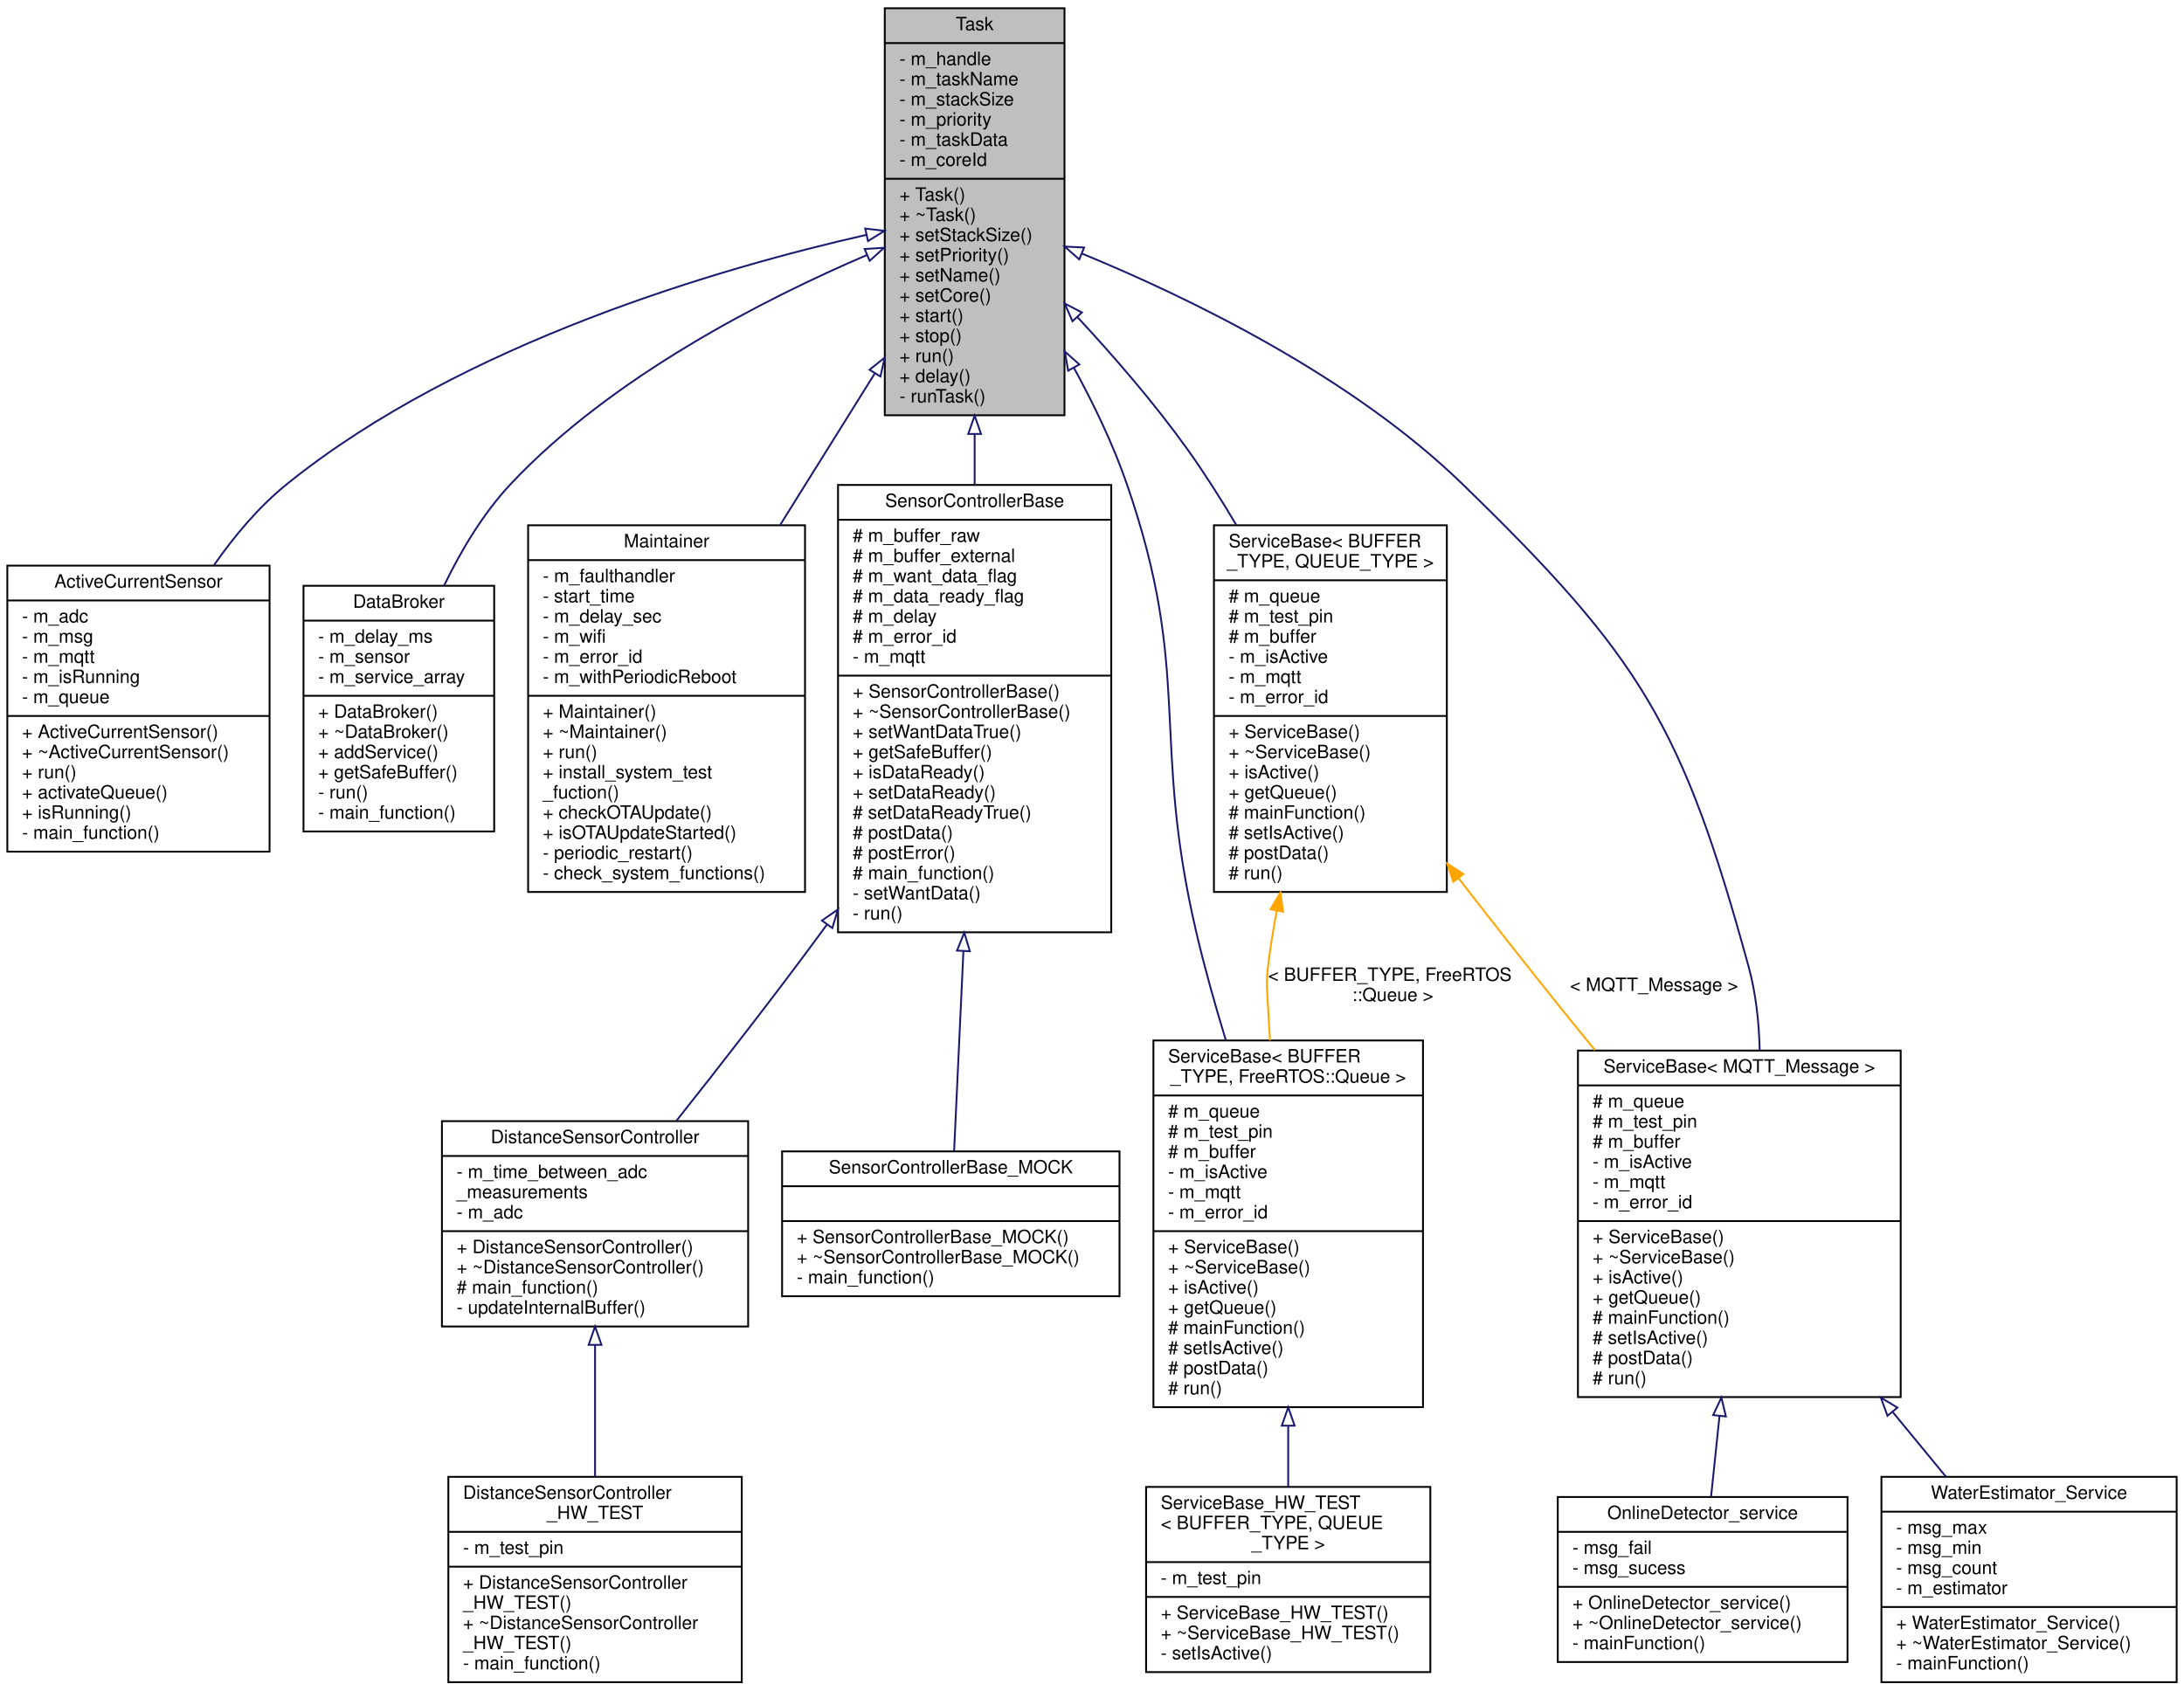
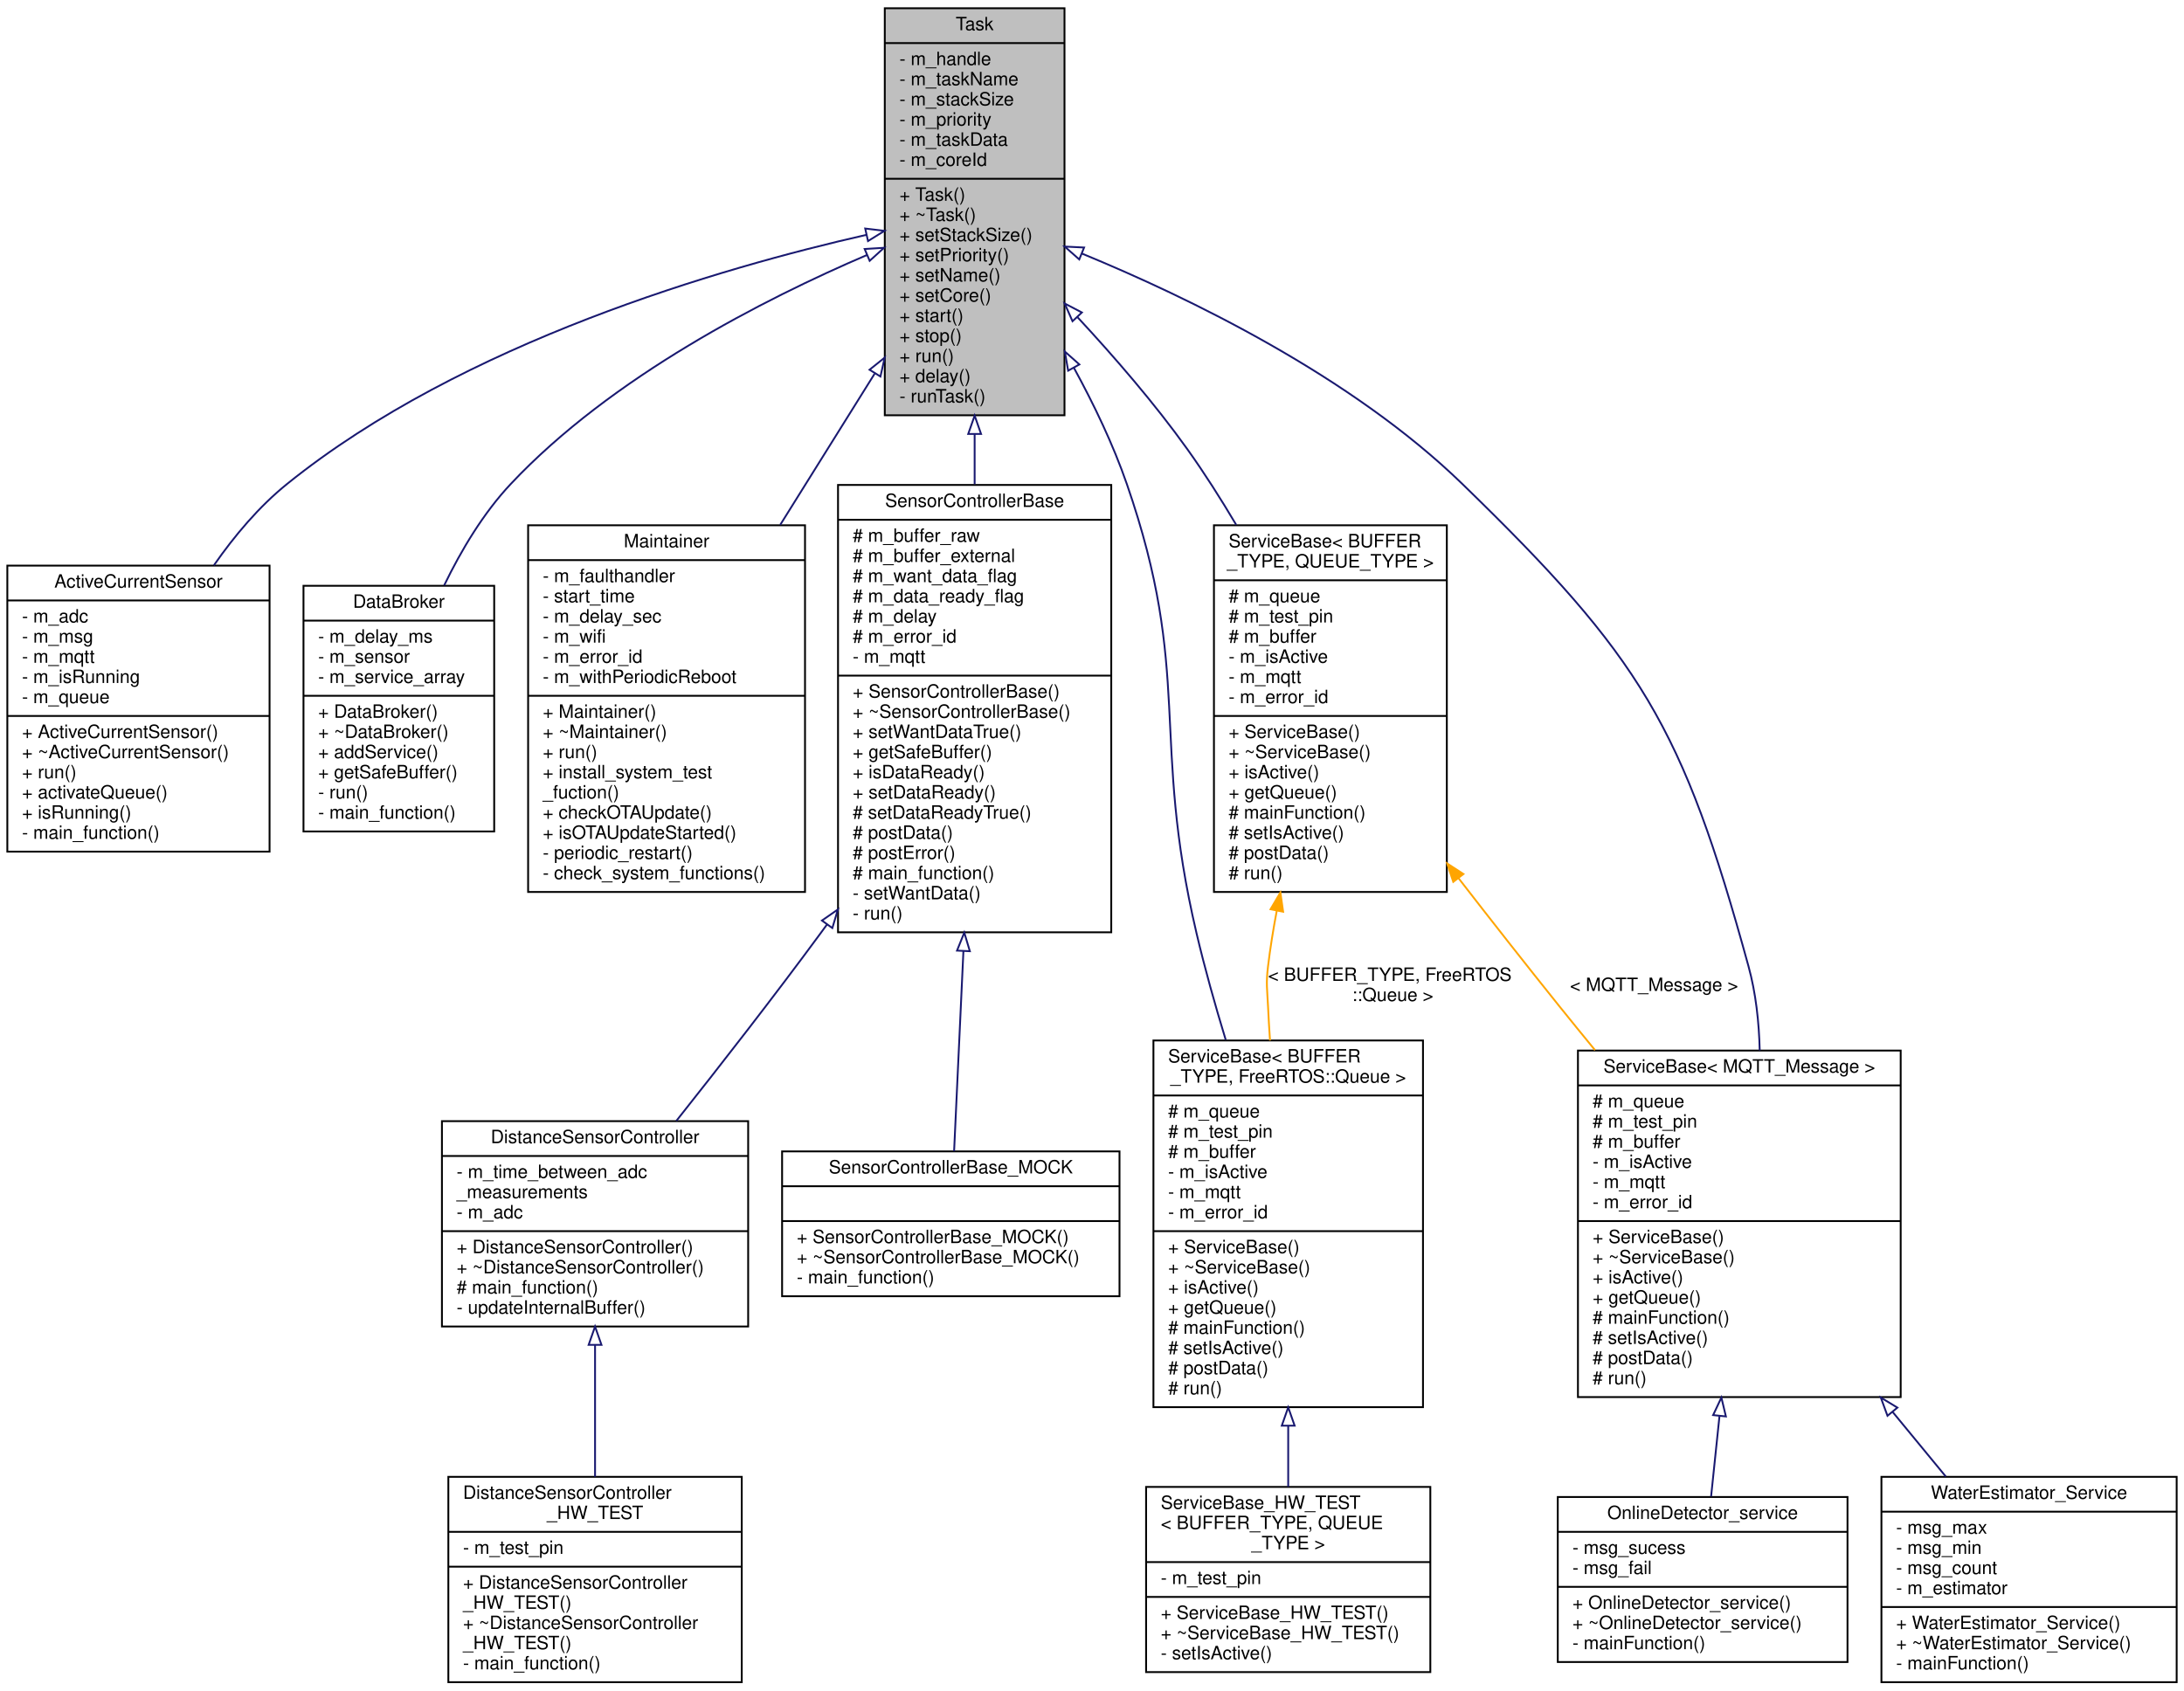
<svg xmlns="http://www.w3.org/2000/svg" xmlns:xlink="http://www.w3.org/1999/xlink" width="1191pt" height="922pt" viewBox="0.00 0.00 1191.00 922.00">
  <g id="graph0" class="graph" transform="scale(1 1) rotate(0) translate(4 918)">
    <g id="node1" class="node">
      <g id="a_node1">
        <a xlink:title="Encapsulate a runnable task.">
          <polygon fill="#bfbfbf" stroke="black" points="478.5,-691.5 478.5,-913.5 576.5,-913.5 576.5,-691.5 478.5,-691.5" />
          <text text-anchor="middle" x="527.5" y="-901.5" font-family="Helvetica,sans-Serif" font-size="10.00">Task</text>
          <polyline fill="none" stroke="black" points="478.5,-894.5 576.5,-894.5 " />
          <text text-anchor="start" x="486.5" y="-882.5" font-family="Helvetica,sans-Serif" font-size="10.00">- m_handle</text>
          <text text-anchor="start" x="486.5" y="-871.5" font-family="Helvetica,sans-Serif" font-size="10.00">- m_taskName</text>
          <text text-anchor="start" x="486.5" y="-860.5" font-family="Helvetica,sans-Serif" font-size="10.00">- m_stackSize</text>
          <text text-anchor="start" x="486.5" y="-849.5" font-family="Helvetica,sans-Serif" font-size="10.00">- m_priority</text>
          <text text-anchor="start" x="486.5" y="-838.5" font-family="Helvetica,sans-Serif" font-size="10.00">- m_taskData</text>
          <text text-anchor="start" x="486.5" y="-827.5" font-family="Helvetica,sans-Serif" font-size="10.00">- m_coreId</text>
          <polyline fill="none" stroke="black" points="478.5,-820.5 576.5,-820.5 " />
          <text text-anchor="start" x="486.5" y="-808.5" font-family="Helvetica,sans-Serif" font-size="10.00">+ Task()</text>
          <text text-anchor="start" x="486.5" y="-797.5" font-family="Helvetica,sans-Serif" font-size="10.00">+ ~Task()</text>
          <text text-anchor="start" x="486.5" y="-786.5" font-family="Helvetica,sans-Serif" font-size="10.00">+ setStackSize()</text>
          <text text-anchor="start" x="486.5" y="-775.5" font-family="Helvetica,sans-Serif" font-size="10.00">+ setPriority()</text>
          <text text-anchor="start" x="486.5" y="-764.5" font-family="Helvetica,sans-Serif" font-size="10.00">+ setName()</text>
          <text text-anchor="start" x="486.5" y="-753.5" font-family="Helvetica,sans-Serif" font-size="10.00">+ setCore()</text>
          <text text-anchor="start" x="486.5" y="-742.5" font-family="Helvetica,sans-Serif" font-size="10.00">+ start()</text>
          <text text-anchor="start" x="486.5" y="-731.5" font-family="Helvetica,sans-Serif" font-size="10.00">+ stop()</text>
          <text text-anchor="start" x="486.5" y="-720.5" font-family="Helvetica,sans-Serif" font-size="10.00">+ run()</text>
          <text text-anchor="start" x="486.5" y="-709.5" font-family="Helvetica,sans-Serif" font-size="10.00">+ delay()</text>
          <text text-anchor="start" x="486.5" y="-698.5" font-family="Helvetica,sans-Serif" font-size="10.00">- runTask()</text>
        </a>
      </g>
    </g>
    <g id="node2" class="node">
      <g id="a_node2">
        <a xlink:href="../../d6/da0/class_active_current_sensor.html" target="_top" xlink:title=" ">
          <polygon fill="none" stroke="black" points="0,-453.5 0,-609.5 143,-609.5 143,-453.5 0,-453.5" />
          <text text-anchor="middle" x="71.5" y="-597.5" font-family="Helvetica,sans-Serif" font-size="10.00">ActiveCurrentSensor</text>
          <polyline fill="none" stroke="black" points="0,-590.5 143,-590.5 " />
          <text text-anchor="start" x="8" y="-578.5" font-family="Helvetica,sans-Serif" font-size="10.00">- m_adc</text>
          <text text-anchor="start" x="8" y="-567.5" font-family="Helvetica,sans-Serif" font-size="10.00">- m_msg</text>
          <text text-anchor="start" x="8" y="-556.5" font-family="Helvetica,sans-Serif" font-size="10.00">- m_mqtt</text>
          <text text-anchor="start" x="8" y="-545.5" font-family="Helvetica,sans-Serif" font-size="10.00">- m_isRunning</text>
          <text text-anchor="start" x="8" y="-534.5" font-family="Helvetica,sans-Serif" font-size="10.00">- m_queue</text>
          <polyline fill="none" stroke="black" points="0,-527.5 143,-527.5 " />
          <text text-anchor="start" x="8" y="-515.5" font-family="Helvetica,sans-Serif" font-size="10.00">+ ActiveCurrentSensor()</text>
          <text text-anchor="start" x="8" y="-504.5" font-family="Helvetica,sans-Serif" font-size="10.00">+ ~ActiveCurrentSensor()</text>
          <text text-anchor="start" x="8" y="-493.5" font-family="Helvetica,sans-Serif" font-size="10.00">+ run()</text>
          <text text-anchor="start" x="8" y="-482.5" font-family="Helvetica,sans-Serif" font-size="10.00">+ activateQueue()</text>
          <text text-anchor="start" x="8" y="-471.5" font-family="Helvetica,sans-Serif" font-size="10.00">+ isRunning()</text>
          <text text-anchor="start" x="8" y="-460.5" font-family="Helvetica,sans-Serif" font-size="10.00">- main_function()</text>
        </a>
      </g>
    </g>
    <g id="edge1" class="edge">
      <path fill="none" stroke="midnightblue" d="M468.57,-789.93C389.6,-772.02 248.32,-731.29 152.5,-654 137.31,-641.74 123.92,-625.87 112.64,-609.66" />
      <polygon fill="none" stroke="midnightblue" points="467.83,-793.35 478.35,-792.1 469.35,-786.52 467.83,-793.35" />
    </g>
    <g id="node3" class="node">
      <g id="a_node3">
        <a xlink:href="../../d9/db3/class_data_broker.html" target="_top" xlink:title=" ">
          <polygon fill="none" stroke="black" points="161.5,-464.5 161.5,-598.5 265.5,-598.5 265.5,-464.5 161.5,-464.5" />
          <text text-anchor="middle" x="213.5" y="-586.5" font-family="Helvetica,sans-Serif" font-size="10.00">DataBroker</text>
          <polyline fill="none" stroke="black" points="161.5,-579.5 265.5,-579.5 " />
          <text text-anchor="start" x="169.5" y="-567.5" font-family="Helvetica,sans-Serif" font-size="10.00">- m_delay_ms</text>
          <text text-anchor="start" x="169.5" y="-556.5" font-family="Helvetica,sans-Serif" font-size="10.00">- m_sensor</text>
          <text text-anchor="start" x="169.5" y="-545.5" font-family="Helvetica,sans-Serif" font-size="10.00">- m_service_array</text>
          <polyline fill="none" stroke="black" points="161.5,-538.5 265.5,-538.5 " />
          <text text-anchor="start" x="169.5" y="-526.5" font-family="Helvetica,sans-Serif" font-size="10.00">+ DataBroker()</text>
          <text text-anchor="start" x="169.5" y="-515.5" font-family="Helvetica,sans-Serif" font-size="10.00">+ ~DataBroker()</text>
          <text text-anchor="start" x="169.5" y="-504.5" font-family="Helvetica,sans-Serif" font-size="10.00">+ addService()</text>
          <text text-anchor="start" x="169.5" y="-493.5" font-family="Helvetica,sans-Serif" font-size="10.00">+ getSafeBuffer()</text>
          <text text-anchor="start" x="169.5" y="-482.5" font-family="Helvetica,sans-Serif" font-size="10.00">- run()</text>
          <text text-anchor="start" x="169.5" y="-471.5" font-family="Helvetica,sans-Serif" font-size="10.00">- main_function()</text>
        </a>
      </g>
    </g>
    <g id="edge2" class="edge">
      <path fill="none" stroke="midnightblue" d="M468.7,-778.88C412.84,-754.94 329.45,-712.5 274.5,-654 259.63,-638.17 247.57,-618.03 238.22,-598.72" />
      <polygon fill="none" stroke="midnightblue" points="467.53,-782.19 478.1,-782.85 470.25,-775.74 467.53,-782.19" />
    </g>
    <g id="node4" class="node">
      <g id="a_node4">
        <a xlink:href="../../d6/d9b/class_maintainer.html" target="_top" xlink:title=" ">
          <polygon fill="none" stroke="black" points="284,-431.5 284,-631.5 435,-631.5 435,-431.5 284,-431.5" />
          <text text-anchor="middle" x="359.5" y="-619.5" font-family="Helvetica,sans-Serif" font-size="10.00">Maintainer</text>
          <polyline fill="none" stroke="black" points="284,-612.5 435,-612.5 " />
          <text text-anchor="start" x="292" y="-600.5" font-family="Helvetica,sans-Serif" font-size="10.00">- m_faulthandler</text>
          <text text-anchor="start" x="292" y="-589.5" font-family="Helvetica,sans-Serif" font-size="10.00">- start_time</text>
          <text text-anchor="start" x="292" y="-578.5" font-family="Helvetica,sans-Serif" font-size="10.00">- m_delay_sec</text>
          <text text-anchor="start" x="292" y="-567.5" font-family="Helvetica,sans-Serif" font-size="10.00">- m_wifi</text>
          <text text-anchor="start" x="292" y="-556.5" font-family="Helvetica,sans-Serif" font-size="10.00">- m_error_id</text>
          <text text-anchor="start" x="292" y="-545.5" font-family="Helvetica,sans-Serif" font-size="10.00">- m_withPeriodicReboot</text>
          <polyline fill="none" stroke="black" points="284,-538.5 435,-538.5 " />
          <text text-anchor="start" x="292" y="-526.5" font-family="Helvetica,sans-Serif" font-size="10.00">+ Maintainer()</text>
          <text text-anchor="start" x="292" y="-515.5" font-family="Helvetica,sans-Serif" font-size="10.00">+ ~Maintainer()</text>
          <text text-anchor="start" x="292" y="-504.5" font-family="Helvetica,sans-Serif" font-size="10.00">+ run()</text>
          <text text-anchor="start" x="292" y="-493.5" font-family="Helvetica,sans-Serif" font-size="10.00">+ install_system_test</text>
          <text text-anchor="start" x="292" y="-482.5" font-family="Helvetica,sans-Serif" font-size="10.00">_fuction()</text>
          <text text-anchor="start" x="292" y="-471.5" font-family="Helvetica,sans-Serif" font-size="10.00">+ checkOTAUpdate()</text>
          <text text-anchor="start" x="292" y="-460.5" font-family="Helvetica,sans-Serif" font-size="10.00">+ isOTAUpdateStarted()</text>
          <text text-anchor="start" x="292" y="-449.5" font-family="Helvetica,sans-Serif" font-size="10.00">- periodic_restart()</text>
          <text text-anchor="start" x="292" y="-438.5" font-family="Helvetica,sans-Serif" font-size="10.00">- check_system_functions()</text>
        </a>
      </g>
    </g>
    <g id="edge3" class="edge">
      <path fill="none" stroke="midnightblue" d="M472.95,-714.16C456.51,-687.84 438.35,-658.76 421.47,-631.72" />
      <polygon fill="none" stroke="midnightblue" points="470.19,-716.34 478.46,-722.97 476.13,-712.64 470.19,-716.34" />
    </g>
    <g id="node5" class="node">
      <g id="a_node5">
        <a xlink:href="../../d9/d88/class_sensor_controller_base.html" target="_top" xlink:title=" ">
          <polygon fill="none" stroke="black" points="453,-409.5 453,-653.5 602,-653.5 602,-409.5 453,-409.5" />
          <text text-anchor="middle" x="527.5" y="-641.5" font-family="Helvetica,sans-Serif" font-size="10.00">SensorControllerBase</text>
          <polyline fill="none" stroke="black" points="453,-634.5 602,-634.5 " />
          <text text-anchor="start" x="461" y="-622.5" font-family="Helvetica,sans-Serif" font-size="10.00"># m_buffer_raw</text>
          <text text-anchor="start" x="461" y="-611.5" font-family="Helvetica,sans-Serif" font-size="10.00"># m_buffer_external</text>
          <text text-anchor="start" x="461" y="-600.5" font-family="Helvetica,sans-Serif" font-size="10.00"># m_want_data_flag</text>
          <text text-anchor="start" x="461" y="-589.5" font-family="Helvetica,sans-Serif" font-size="10.00"># m_data_ready_flag</text>
          <text text-anchor="start" x="461" y="-578.5" font-family="Helvetica,sans-Serif" font-size="10.00"># m_delay</text>
          <text text-anchor="start" x="461" y="-567.5" font-family="Helvetica,sans-Serif" font-size="10.00"># m_error_id</text>
          <text text-anchor="start" x="461" y="-556.5" font-family="Helvetica,sans-Serif" font-size="10.00">- m_mqtt</text>
          <polyline fill="none" stroke="black" points="453,-549.5 602,-549.5 " />
          <text text-anchor="start" x="461" y="-537.5" font-family="Helvetica,sans-Serif" font-size="10.00">+ SensorControllerBase()</text>
          <text text-anchor="start" x="461" y="-526.5" font-family="Helvetica,sans-Serif" font-size="10.00">+ ~SensorControllerBase()</text>
          <text text-anchor="start" x="461" y="-515.5" font-family="Helvetica,sans-Serif" font-size="10.00">+ setWantDataTrue()</text>
          <text text-anchor="start" x="461" y="-504.5" font-family="Helvetica,sans-Serif" font-size="10.00">+ getSafeBuffer()</text>
          <text text-anchor="start" x="461" y="-493.5" font-family="Helvetica,sans-Serif" font-size="10.00">+ isDataReady()</text>
          <text text-anchor="start" x="461" y="-482.5" font-family="Helvetica,sans-Serif" font-size="10.00">+ setDataReady()</text>
          <text text-anchor="start" x="461" y="-471.5" font-family="Helvetica,sans-Serif" font-size="10.00"># setDataReadyTrue()</text>
          <text text-anchor="start" x="461" y="-460.5" font-family="Helvetica,sans-Serif" font-size="10.00"># postData()</text>
          <text text-anchor="start" x="461" y="-449.5" font-family="Helvetica,sans-Serif" font-size="10.00"># postError()</text>
          <text text-anchor="start" x="461" y="-438.5" font-family="Helvetica,sans-Serif" font-size="10.00"># main_function()</text>
          <text text-anchor="start" x="461" y="-427.5" font-family="Helvetica,sans-Serif" font-size="10.00">- setWantData()</text>
          <text text-anchor="start" x="461" y="-416.5" font-family="Helvetica,sans-Serif" font-size="10.00">- run()</text>
        </a>
      </g>
    </g>
    <g id="edge4" class="edge">
      <path fill="none" stroke="midnightblue" d="M527.5,-681.14C527.5,-672.09 527.5,-662.96 527.5,-653.9" />
      <polygon fill="none" stroke="midnightblue" points="524,-681.31 527.5,-691.31 531,-681.31 524,-681.31" />
    </g>
    <g id="node9" class="node">
      <g id="a_node9">
        <a xlink:href="../../d4/d82/class_service_base.html" target="_top" xlink:title=" ">
          <polygon fill="none" stroke="black" points="658,-431.5 658,-631.5 785,-631.5 785,-431.5 658,-431.5" />
          <text text-anchor="start" x="666" y="-619.5" font-family="Helvetica,sans-Serif" font-size="10.00">ServiceBase&lt; BUFFER</text>
          <text text-anchor="middle" x="721.5" y="-608.5" font-family="Helvetica,sans-Serif" font-size="10.00">_TYPE, QUEUE_TYPE &gt;</text>
          <polyline fill="none" stroke="black" points="658,-601.5 785,-601.5 " />
          <text text-anchor="start" x="666" y="-589.5" font-family="Helvetica,sans-Serif" font-size="10.00"># m_queue</text>
          <text text-anchor="start" x="666" y="-578.5" font-family="Helvetica,sans-Serif" font-size="10.00"># m_test_pin</text>
          <text text-anchor="start" x="666" y="-567.5" font-family="Helvetica,sans-Serif" font-size="10.00"># m_buffer</text>
          <text text-anchor="start" x="666" y="-556.5" font-family="Helvetica,sans-Serif" font-size="10.00">- m_isActive</text>
          <text text-anchor="start" x="666" y="-545.5" font-family="Helvetica,sans-Serif" font-size="10.00">- m_mqtt</text>
          <text text-anchor="start" x="666" y="-534.5" font-family="Helvetica,sans-Serif" font-size="10.00">- m_error_id</text>
          <polyline fill="none" stroke="black" points="658,-527.5 785,-527.5 " />
          <text text-anchor="start" x="666" y="-515.5" font-family="Helvetica,sans-Serif" font-size="10.00">+ ServiceBase()</text>
          <text text-anchor="start" x="666" y="-504.5" font-family="Helvetica,sans-Serif" font-size="10.00">+ ~ServiceBase()</text>
          <text text-anchor="start" x="666" y="-493.5" font-family="Helvetica,sans-Serif" font-size="10.00">+ isActive()</text>
          <text text-anchor="start" x="666" y="-482.5" font-family="Helvetica,sans-Serif" font-size="10.00">+ getQueue()</text>
          <text text-anchor="start" x="666" y="-471.5" font-family="Helvetica,sans-Serif" font-size="10.00"># mainFunction()</text>
          <text text-anchor="start" x="666" y="-460.5" font-family="Helvetica,sans-Serif" font-size="10.00"># setIsActive()</text>
          <text text-anchor="start" x="666" y="-449.5" font-family="Helvetica,sans-Serif" font-size="10.00"># postData()</text>
          <text text-anchor="start" x="666" y="-438.5" font-family="Helvetica,sans-Serif" font-size="10.00"># run()</text>
        </a>
      </g>
    </g>
    <g id="edge8" class="edge">
      <path fill="none" stroke="midnightblue" d="M583.59,-745C603.65,-723.39 625.68,-697.93 643.5,-673 652.75,-660.06 661.74,-645.92 670.14,-631.75" />
      <polygon fill="none" stroke="midnightblue" points="580.87,-742.79 576.59,-752.48 585.98,-747.57 580.87,-742.79" />
    </g>
    <g id="node10" class="node">
      <g id="a_node10">
        <a xlink:href="../../d4/d82/class_service_base.html" target="_top" xlink:title=" ">
          <polygon fill="none" stroke="black" points="625,-150.5 625,-350.5 772,-350.5 772,-150.5 625,-150.5" />
          <text text-anchor="start" x="633" y="-338.5" font-family="Helvetica,sans-Serif" font-size="10.00">ServiceBase&lt; BUFFER</text>
          <text text-anchor="middle" x="698.5" y="-327.5" font-family="Helvetica,sans-Serif" font-size="10.00">_TYPE, FreeRTOS::Queue &gt;</text>
          <polyline fill="none" stroke="black" points="625,-320.5 772,-320.5 " />
          <text text-anchor="start" x="633" y="-308.5" font-family="Helvetica,sans-Serif" font-size="10.00"># m_queue</text>
          <text text-anchor="start" x="633" y="-297.5" font-family="Helvetica,sans-Serif" font-size="10.00"># m_test_pin</text>
          <text text-anchor="start" x="633" y="-286.5" font-family="Helvetica,sans-Serif" font-size="10.00"># m_buffer</text>
          <text text-anchor="start" x="633" y="-275.5" font-family="Helvetica,sans-Serif" font-size="10.00">- m_isActive</text>
          <text text-anchor="start" x="633" y="-264.5" font-family="Helvetica,sans-Serif" font-size="10.00">- m_mqtt</text>
          <text text-anchor="start" x="633" y="-253.5" font-family="Helvetica,sans-Serif" font-size="10.00">- m_error_id</text>
          <polyline fill="none" stroke="black" points="625,-246.5 772,-246.5 " />
          <text text-anchor="start" x="633" y="-234.5" font-family="Helvetica,sans-Serif" font-size="10.00">+ ServiceBase()</text>
          <text text-anchor="start" x="633" y="-223.5" font-family="Helvetica,sans-Serif" font-size="10.00">+ ~ServiceBase()</text>
          <text text-anchor="start" x="633" y="-212.5" font-family="Helvetica,sans-Serif" font-size="10.00">+ isActive()</text>
          <text text-anchor="start" x="633" y="-201.5" font-family="Helvetica,sans-Serif" font-size="10.00">+ getQueue()</text>
          <text text-anchor="start" x="633" y="-190.5" font-family="Helvetica,sans-Serif" font-size="10.00"># mainFunction()</text>
          <text text-anchor="start" x="633" y="-179.5" font-family="Helvetica,sans-Serif" font-size="10.00"># setIsActive()</text>
          <text text-anchor="start" x="633" y="-168.5" font-family="Helvetica,sans-Serif" font-size="10.00"># postData()</text>
          <text text-anchor="start" x="633" y="-157.5" font-family="Helvetica,sans-Serif" font-size="10.00"># run()</text>
        </a>
      </g>
    </g>
    <g id="edge14" class="edge">
      <path fill="none" stroke="midnightblue" d="M581.6,-717.44C592.62,-697.3 603.09,-675.41 610.5,-654 646.54,-549.87 623.31,-516.27 648.5,-409 652.96,-390.01 658.58,-369.99 664.42,-350.84" />
      <polygon fill="none" stroke="midnightblue" points="578.49,-715.82 576.68,-726.26 584.61,-719.23 578.49,-715.82" />
    </g>
    <g id="node12" class="node">
      <g id="a_node12">
        <a xlink:href="../../d4/d82/class_service_base.html" target="_top" xlink:title=" ">
          <polygon fill="none" stroke="black" points="856.5,-156 856.5,-345 1032.5,-345 1032.5,-156 856.5,-156" />
          <text text-anchor="middle" x="944.5" y="-333" font-family="Helvetica,sans-Serif" font-size="10.00">ServiceBase&lt; MQTT_Message &gt;</text>
          <polyline fill="none" stroke="black" points="856.5,-326 1032.5,-326 " />
          <text text-anchor="start" x="864.5" y="-314" font-family="Helvetica,sans-Serif" font-size="10.00"># m_queue</text>
          <text text-anchor="start" x="864.5" y="-303" font-family="Helvetica,sans-Serif" font-size="10.00"># m_test_pin</text>
          <text text-anchor="start" x="864.5" y="-292" font-family="Helvetica,sans-Serif" font-size="10.00"># m_buffer</text>
          <text text-anchor="start" x="864.5" y="-281" font-family="Helvetica,sans-Serif" font-size="10.00">- m_isActive</text>
          <text text-anchor="start" x="864.5" y="-270" font-family="Helvetica,sans-Serif" font-size="10.00">- m_mqtt</text>
          <text text-anchor="start" x="864.5" y="-259" font-family="Helvetica,sans-Serif" font-size="10.00">- m_error_id</text>
          <polyline fill="none" stroke="black" points="856.5,-252 1032.5,-252 " />
          <text text-anchor="start" x="864.5" y="-240" font-family="Helvetica,sans-Serif" font-size="10.00">+ ServiceBase()</text>
          <text text-anchor="start" x="864.5" y="-229" font-family="Helvetica,sans-Serif" font-size="10.00">+ ~ServiceBase()</text>
          <text text-anchor="start" x="864.5" y="-218" font-family="Helvetica,sans-Serif" font-size="10.00">+ isActive()</text>
          <text text-anchor="start" x="864.5" y="-207" font-family="Helvetica,sans-Serif" font-size="10.00">+ getQueue()</text>
          <text text-anchor="start" x="864.5" y="-196" font-family="Helvetica,sans-Serif" font-size="10.00"># mainFunction()</text>
          <text text-anchor="start" x="864.5" y="-185" font-family="Helvetica,sans-Serif" font-size="10.00"># setIsActive()</text>
          <text text-anchor="start" x="864.5" y="-174" font-family="Helvetica,sans-Serif" font-size="10.00"># postData()</text>
          <text text-anchor="start" x="864.5" y="-163" font-family="Helvetica,sans-Serif" font-size="10.00"># run()</text>
        </a>
      </g>
    </g>
    <g id="edge15" class="edge">
      <path fill="none" stroke="midnightblue" d="M586,-779.7C644.04,-755.82 732.86,-712.9 793.5,-654 890.99,-559.31 913.55,-522.06 949.5,-391 953.51,-376.39 955.26,-360.6 955.62,-345.08" />
      <polygon fill="none" stroke="midnightblue" points="584.55,-776.51 576.6,-783.52 587.19,-783 584.55,-776.51" />
    </g>
    <g id="node6" class="node">
      <g id="a_node6">
        <a xlink:href="../../d3/dab/class_distance_sensor_controller.html" target="_top" xlink:title=" ">
          <polygon fill="none" stroke="black" points="237,-194.5 237,-306.5 404,-306.5 404,-194.5 237,-194.5" />
          <text text-anchor="middle" x="320.5" y="-294.5" font-family="Helvetica,sans-Serif" font-size="10.00">DistanceSensorController</text>
          <polyline fill="none" stroke="black" points="237,-287.5 404,-287.5 " />
          <text text-anchor="start" x="245" y="-275.5" font-family="Helvetica,sans-Serif" font-size="10.00">- m_time_between_adc</text>
          <text text-anchor="start" x="245" y="-264.5" font-family="Helvetica,sans-Serif" font-size="10.00">_measurements</text>
          <text text-anchor="start" x="245" y="-253.5" font-family="Helvetica,sans-Serif" font-size="10.00">- m_adc</text>
          <polyline fill="none" stroke="black" points="237,-246.5 404,-246.5 " />
          <text text-anchor="start" x="245" y="-234.5" font-family="Helvetica,sans-Serif" font-size="10.00">+ DistanceSensorController()</text>
          <text text-anchor="start" x="245" y="-223.5" font-family="Helvetica,sans-Serif" font-size="10.00">+ ~DistanceSensorController()</text>
          <text text-anchor="start" x="245" y="-212.5" font-family="Helvetica,sans-Serif" font-size="10.00"># main_function()</text>
          <text text-anchor="start" x="245" y="-201.5" font-family="Helvetica,sans-Serif" font-size="10.00">- updateInternalBuffer()</text>
        </a>
      </g>
    </g>
    <g id="edge5" class="edge">
      <path fill="none" stroke="midnightblue" d="M447.02,-413.81C445.84,-412.19 444.67,-410.59 443.5,-409 418.12,-374.48 388.6,-336.61 364.84,-306.66" />
      <polygon fill="none" stroke="midnightblue" points="444.23,-415.92 452.94,-421.97 449.9,-411.82 444.23,-415.92" />
    </g>
    <g id="node8" class="node">
      <g id="a_node8">
        <a xlink:href="../../d3/d1b/class_sensor_controller_base___m_o_c_k.html" target="_top" xlink:title=" ">
          <polygon fill="none" stroke="black" points="422.5,-211 422.5,-290 606.5,-290 606.5,-211 422.5,-211" />
          <text text-anchor="middle" x="514.5" y="-278" font-family="Helvetica,sans-Serif" font-size="10.00">SensorControllerBase_MOCK</text>
          <polyline fill="none" stroke="black" points="422.5,-271 606.5,-271 " />
          <text text-anchor="middle" x="514.5" y="-259" font-family="Helvetica,sans-Serif" font-size="10.00"> </text>
          <polyline fill="none" stroke="black" points="422.5,-252 606.5,-252 " />
          <text text-anchor="start" x="430.5" y="-240" font-family="Helvetica,sans-Serif" font-size="10.00">+ SensorControllerBase_MOCK()</text>
          <text text-anchor="start" x="430.5" y="-229" font-family="Helvetica,sans-Serif" font-size="10.00">+ ~SensorControllerBase_MOCK()</text>
          <text text-anchor="start" x="430.5" y="-218" font-family="Helvetica,sans-Serif" font-size="10.00">- main_function()</text>
        </a>
      </g>
    </g>
    <g id="edge7" class="edge">
      <path fill="none" stroke="midnightblue" d="M521.38,-399.24C519.53,-359.41 517.63,-318.68 516.3,-290.1" />
      <polygon fill="none" stroke="midnightblue" points="517.89,-399.52 521.85,-409.34 524.89,-399.19 517.89,-399.52" />
    </g>
    <g id="node7" class="node">
      <g id="a_node7">
        <a xlink:href="../../d8/d2b/class_distance_sensor_controller___h_w___t_e_s_t.html" target="_top" xlink:title=" ">
          <polygon fill="none" stroke="black" points="240.5,-0.5 240.5,-112.5 400.5,-112.5 400.5,-0.5 240.5,-0.5" />
          <text text-anchor="start" x="248.5" y="-100.5" font-family="Helvetica,sans-Serif" font-size="10.00">DistanceSensorController</text>
          <text text-anchor="middle" x="320.5" y="-89.5" font-family="Helvetica,sans-Serif" font-size="10.00">_HW_TEST</text>
          <polyline fill="none" stroke="black" points="240.5,-82.5 400.5,-82.5 " />
          <text text-anchor="start" x="248.5" y="-70.5" font-family="Helvetica,sans-Serif" font-size="10.00">- m_test_pin</text>
          <polyline fill="none" stroke="black" points="240.5,-63.5 400.5,-63.5 " />
          <text text-anchor="start" x="248.5" y="-51.5" font-family="Helvetica,sans-Serif" font-size="10.00">+ DistanceSensorController</text>
          <text text-anchor="start" x="248.5" y="-40.5" font-family="Helvetica,sans-Serif" font-size="10.00">_HW_TEST()</text>
          <text text-anchor="start" x="248.5" y="-29.5" font-family="Helvetica,sans-Serif" font-size="10.00">+ ~DistanceSensorController</text>
          <text text-anchor="start" x="248.5" y="-18.5" font-family="Helvetica,sans-Serif" font-size="10.00">_HW_TEST()</text>
          <text text-anchor="start" x="248.5" y="-7.5" font-family="Helvetica,sans-Serif" font-size="10.00">- main_function()</text>
        </a>
      </g>
    </g>
    <g id="edge6" class="edge">
      <path fill="none" stroke="midnightblue" d="M320.5,-184.32C320.5,-160.98 320.5,-134.92 320.5,-112.53" />
      <polygon fill="none" stroke="midnightblue" points="317,-184.48 320.5,-194.48 324,-184.48 317,-184.48" />
    </g>
    <g id="edge9" class="edge">
      <path fill="none" stroke="orange" d="M692.23,-421.11C690.32,-410.98 688.68,-400.84 687.5,-391 686.33,-381.29 687.04,-378.77 687.5,-369 687.78,-362.96 688.15,-356.76 688.57,-350.5" />
      <polygon fill="orange" stroke="orange" points="688.86,-422.08 694.24,-431.21 695.73,-420.72 688.86,-422.08" />
      <text text-anchor="start" x="687.5" y="-383" font-family="Helvetica,sans-Serif" font-size="10.00"> &lt; BUFFER_TYPE, FreeRTOS</text>
      <text text-anchor="middle" x="755.5" y="-372" font-family="Helvetica,sans-Serif" font-size="10.00">::Queue &gt;</text>
    </g>
    <g id="edge11" class="edge">
      <path fill="none" stroke="orange" d="M791.39,-439C809.2,-416.02 828.42,-391.5 846.5,-369 852.74,-361.24 859.25,-353.22 865.83,-345.21" />
      <polygon fill="orange" stroke="orange" points="788.51,-437.01 785.16,-447.06 794.05,-441.29 788.51,-437.01" />
      <text text-anchor="middle" x="898" y="-377.5" font-family="Helvetica,sans-Serif" font-size="10.00"> &lt; MQTT_Message &gt;</text>
    </g>
    <g id="node11" class="node">
      <g id="a_node11">
        <a xlink:href="../../dc/d61/class_service_base___h_w___t_e_s_t.html" target="_top" xlink:title=" ">
          <polygon fill="none" stroke="black" points="621,-6 621,-107 776,-107 776,-6 621,-6" />
          <text text-anchor="start" x="629" y="-95" font-family="Helvetica,sans-Serif" font-size="10.00">ServiceBase_HW_TEST</text>
          <text text-anchor="start" x="629" y="-84" font-family="Helvetica,sans-Serif" font-size="10.00">&lt; BUFFER_TYPE, QUEUE</text>
          <text text-anchor="middle" x="698.5" y="-73" font-family="Helvetica,sans-Serif" font-size="10.00">_TYPE &gt;</text>
          <polyline fill="none" stroke="black" points="621,-66 776,-66 " />
          <text text-anchor="start" x="629" y="-54" font-family="Helvetica,sans-Serif" font-size="10.00">- m_test_pin</text>
          <polyline fill="none" stroke="black" points="621,-47 776,-47 " />
          <text text-anchor="start" x="629" y="-35" font-family="Helvetica,sans-Serif" font-size="10.00">+ ServiceBase_HW_TEST()</text>
          <text text-anchor="start" x="629" y="-24" font-family="Helvetica,sans-Serif" font-size="10.00">+ ~ServiceBase_HW_TEST()</text>
          <text text-anchor="start" x="629" y="-13" font-family="Helvetica,sans-Serif" font-size="10.00">- setIsActive()</text>
        </a>
      </g>
    </g>
    <g id="edge10" class="edge">
      <path fill="none" stroke="midnightblue" d="M698.5,-140.22C698.5,-128.68 698.5,-117.41 698.5,-107.08" />
      <polygon fill="none" stroke="midnightblue" points="695,-140.41 698.5,-150.41 702,-140.41 695,-140.41" />
    </g>
    <g id="node13" class="node">
      <g id="a_node13">
        <a xlink:href="../../db/db4/class_online_detector__service.html" target="_top" xlink:title=" ">
          <polygon fill="none" stroke="black" points="845.5,-11.5 845.5,-101.5 1003.5,-101.5 1003.5,-11.5 845.5,-11.5" />
          <text text-anchor="middle" x="924.5" y="-89.5" font-family="Helvetica,sans-Serif" font-size="10.00">OnlineDetector_service</text>
          <polyline fill="none" stroke="black" points="845.5,-82.5 1003.5,-82.5 " />
-           <text text-anchor="start" x="853.5" y="-70.5" font-family="Helvetica,sans-Serif" font-size="10.00">- msg_fail</text>
-           <text text-anchor="start" x="853.5" y="-59.5" font-family="Helvetica,sans-Serif" font-size="10.00">- msg_sucess</text>
+           <text text-anchor="start" x="853.5" y="-70.5" font-family="Helvetica,sans-Serif" font-size="10.00">- msg_sucess</text>
+           <text text-anchor="start" x="853.5" y="-59.5" font-family="Helvetica,sans-Serif" font-size="10.00">- msg_fail</text>
          <polyline fill="none" stroke="black" points="845.5,-52.5 1003.5,-52.5 " />
          <text text-anchor="start" x="853.5" y="-40.5" font-family="Helvetica,sans-Serif" font-size="10.00">+ OnlineDetector_service()</text>
          <text text-anchor="start" x="853.5" y="-29.5" font-family="Helvetica,sans-Serif" font-size="10.00">+ ~OnlineDetector_service()</text>
          <text text-anchor="start" x="853.5" y="-18.5" font-family="Helvetica,sans-Serif" font-size="10.00">- mainFunction()</text>
        </a>
      </g>
    </g>
    <g id="edge12" class="edge">
      <path fill="none" stroke="midnightblue" d="M933.68,-145.6C932.07,-130.18 930.49,-115.03 929.11,-101.77" />
      <polygon fill="none" stroke="midnightblue" points="930.22,-146.17 934.73,-155.75 937.18,-145.44 930.22,-146.17" />
    </g>
    <g id="node14" class="node">
      <g id="a_node14">
        <a xlink:href="../../d6/da4/class_water_estimator___service.html" target="_top" xlink:title=" ">
          <polygon fill="none" stroke="black" points="1022,-0.5 1022,-112.5 1183,-112.5 1183,-0.5 1022,-0.5" />
          <text text-anchor="middle" x="1102.5" y="-100.5" font-family="Helvetica,sans-Serif" font-size="10.00">WaterEstimator_Service</text>
          <polyline fill="none" stroke="black" points="1022,-93.5 1183,-93.5 " />
          <text text-anchor="start" x="1030" y="-81.5" font-family="Helvetica,sans-Serif" font-size="10.00">- msg_max</text>
          <text text-anchor="start" x="1030" y="-70.5" font-family="Helvetica,sans-Serif" font-size="10.00">- msg_min</text>
          <text text-anchor="start" x="1030" y="-59.5" font-family="Helvetica,sans-Serif" font-size="10.00">- msg_count</text>
          <text text-anchor="start" x="1030" y="-48.5" font-family="Helvetica,sans-Serif" font-size="10.00">- m_estimator</text>
          <polyline fill="none" stroke="black" points="1022,-41.5 1183,-41.5 " />
          <text text-anchor="start" x="1030" y="-29.5" font-family="Helvetica,sans-Serif" font-size="10.00">+ WaterEstimator_Service()</text>
          <text text-anchor="start" x="1030" y="-18.5" font-family="Helvetica,sans-Serif" font-size="10.00">+ ~WaterEstimator_Service()</text>
          <text text-anchor="start" x="1030" y="-7.5" font-family="Helvetica,sans-Serif" font-size="10.00">- mainFunction()</text>
        </a>
      </g>
    </g>
    <g id="edge13" class="edge">
      <path fill="none" stroke="midnightblue" d="M1028.19,-147.8C1038.14,-135.71 1047.99,-123.74 1057.1,-112.67" />
      <polygon fill="none" stroke="midnightblue" points="1025.3,-145.8 1021.65,-155.75 1030.71,-150.25 1025.3,-145.8" />
    </g>
  </g>
</svg>
